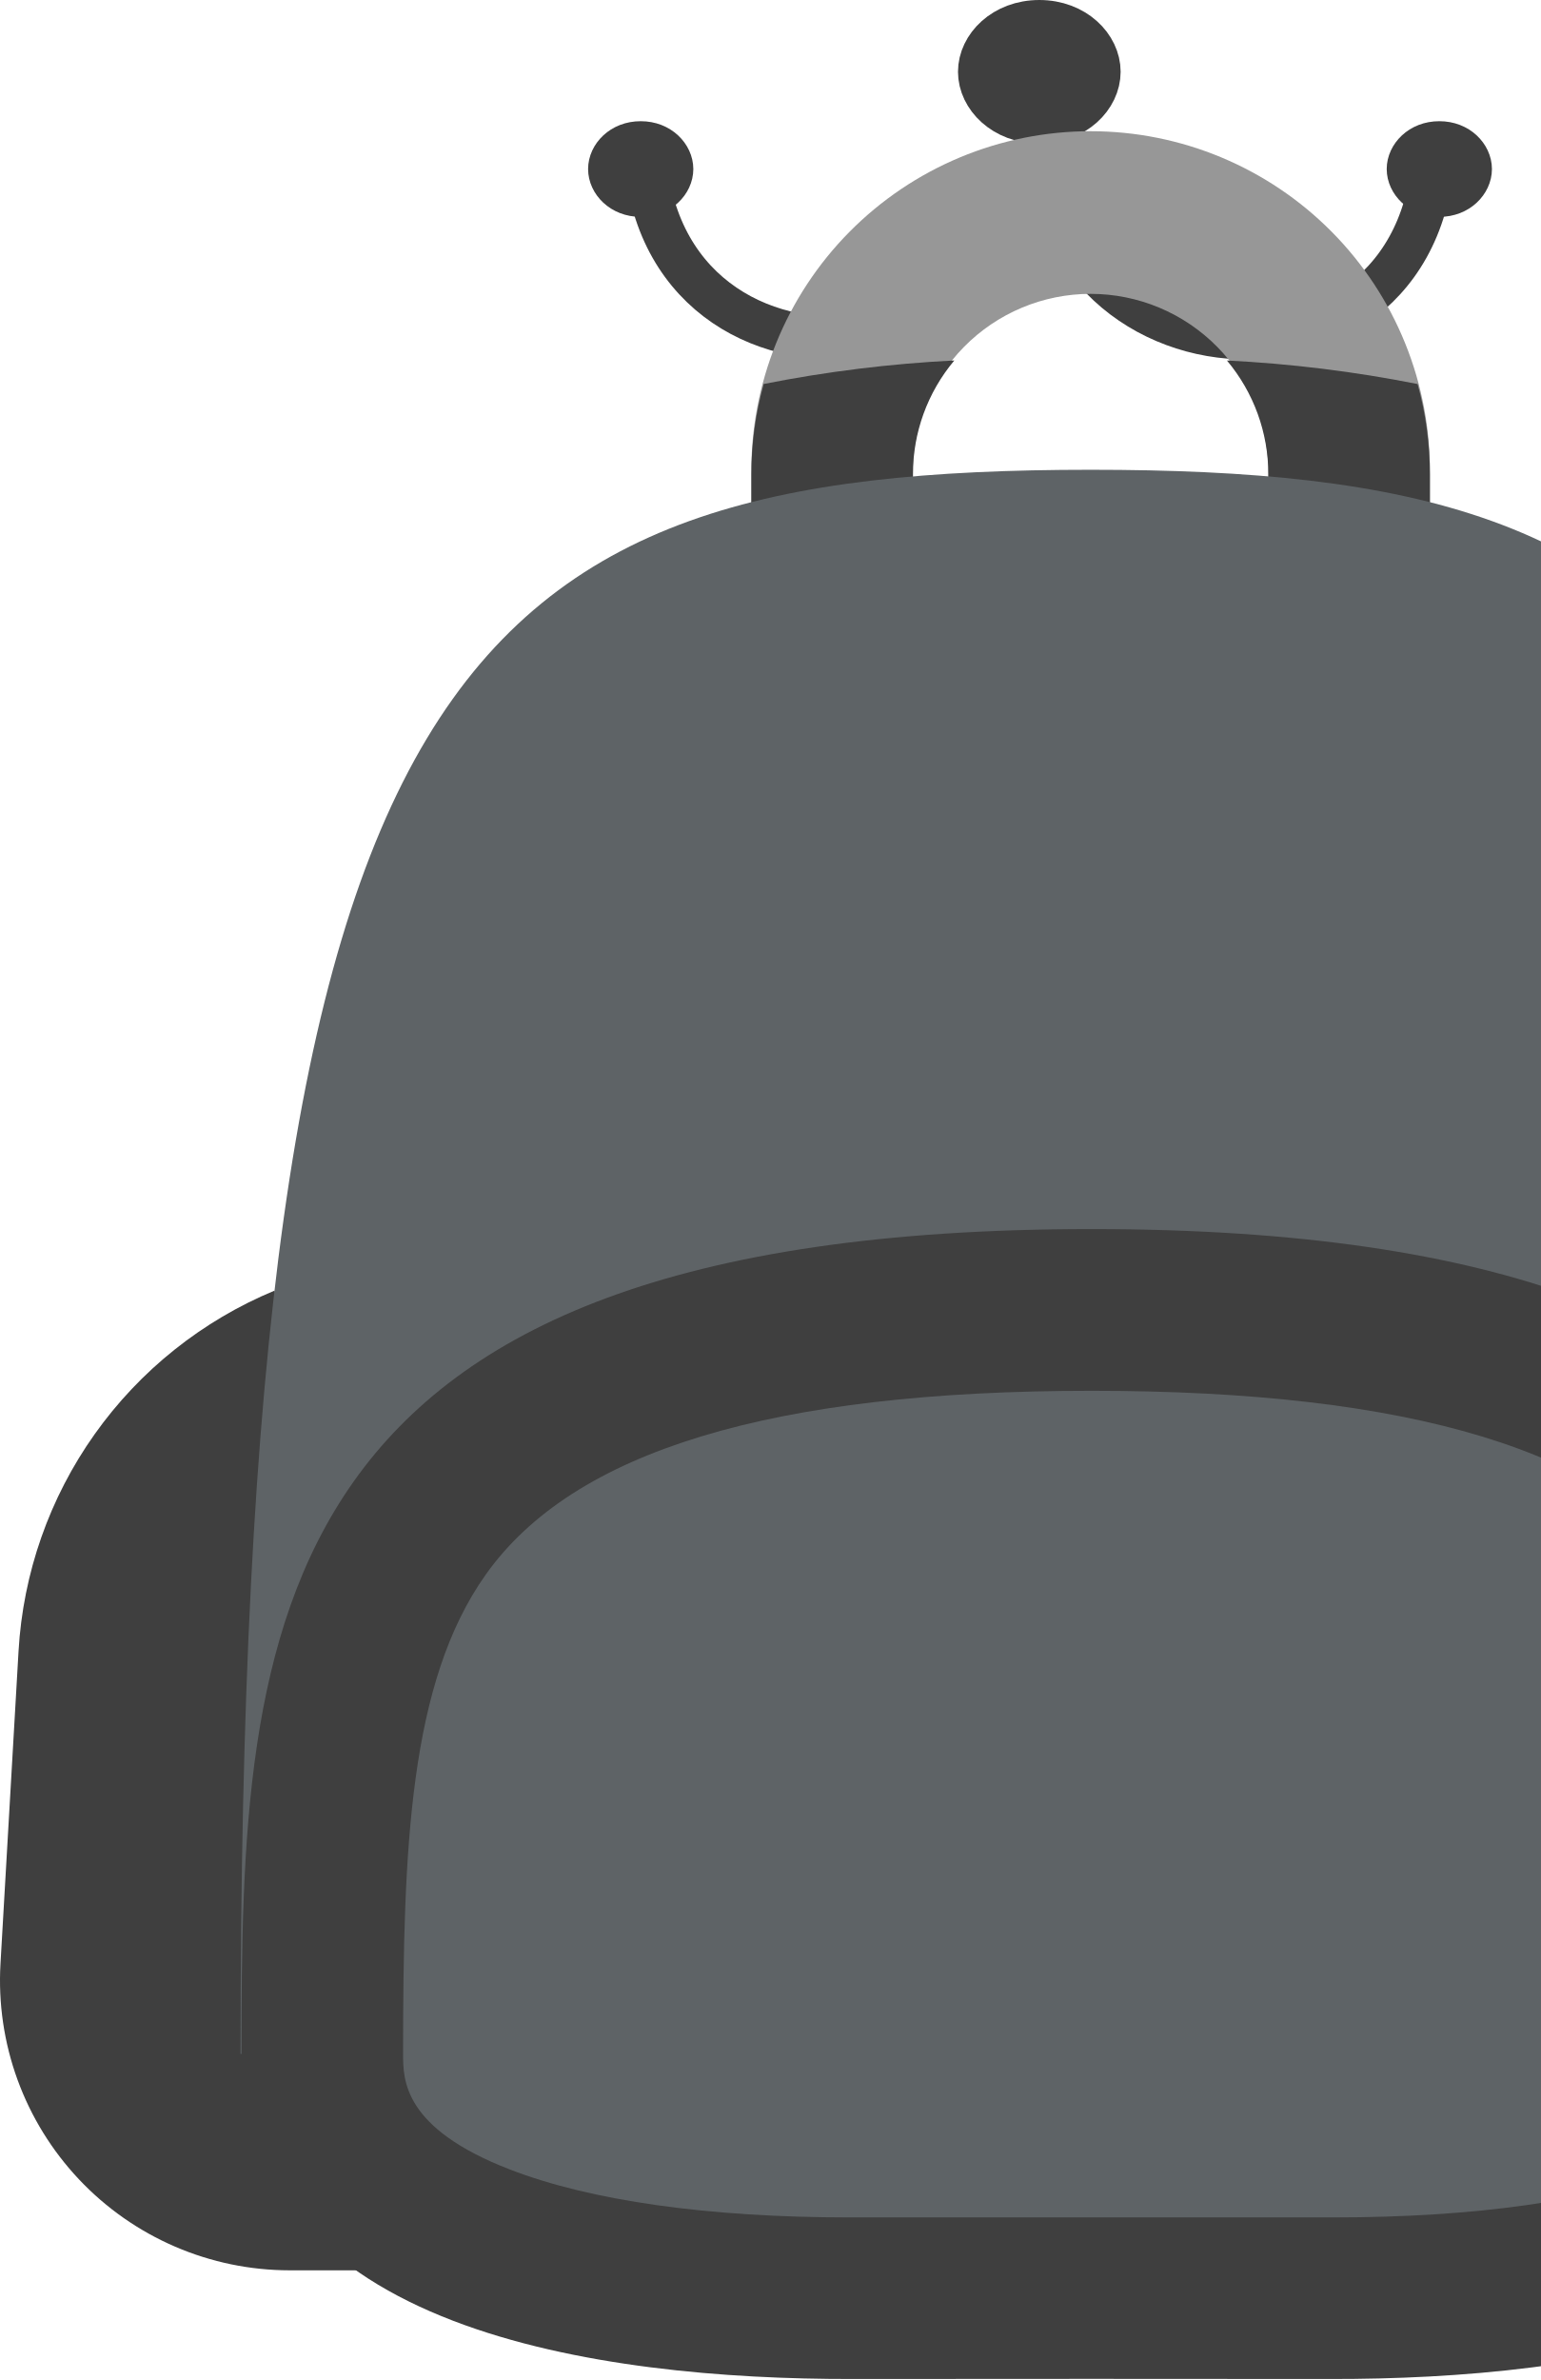
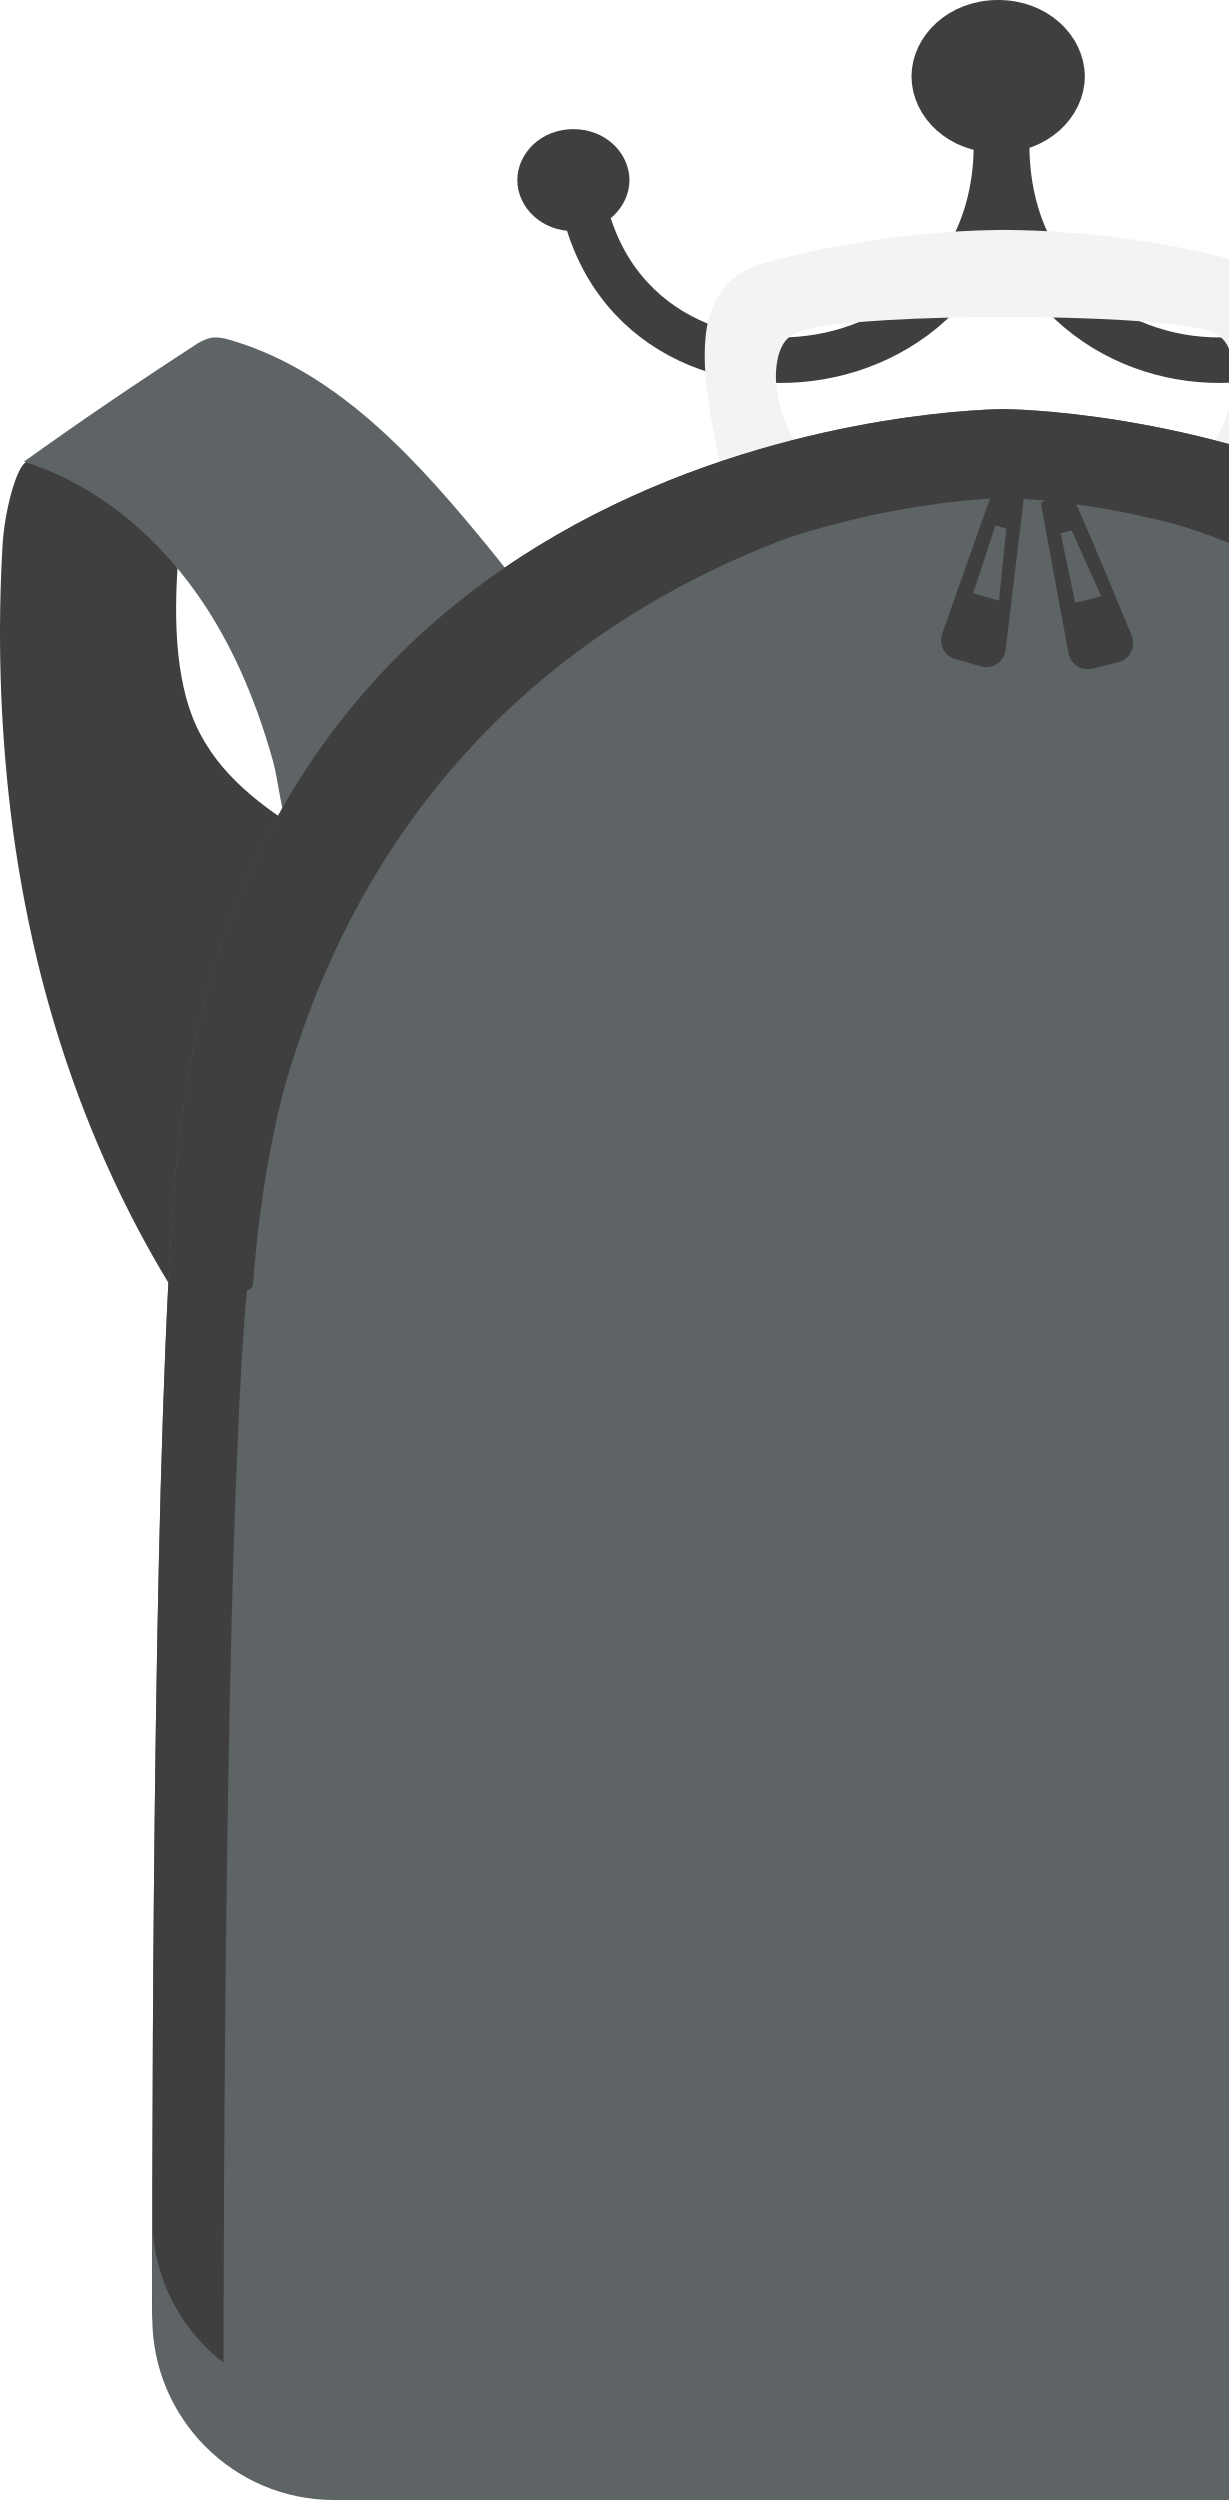
- <svg xmlns="http://www.w3.org/2000/svg" width="505" height="780" viewBox="0 0 505 780" fill="none">
-   <path d="M360.333 23.519C360.333 31.844 352.382 40.038 340.678 40.038C328.974 40.038 321.023 31.844 321.023 23.519C321.023 15.193 328.974 7 340.678 7C352.382 7 360.333 15.193 360.333 23.519Z" fill="#3F3F3F" stroke="#3F3F3F" stroke-width="14" />
-   <path d="M220.266 55.401C220.266 59.581 216.321 64.08 210.019 64.08C203.717 64.08 199.771 59.581 199.771 55.401C199.771 51.22 203.717 46.721 210.019 46.721C216.321 46.721 220.266 51.22 220.266 55.401Z" fill="#3F3F3F" stroke="#3F3F3F" stroke-width="14" />
-   <path d="M335.137 13.588C368.178 120.69 227.882 143.791 212.633 60.314" stroke="#3F3F3F" stroke-width="14" stroke-linecap="round" stroke-linejoin="round" />
-   <path d="M461.551 55.401C461.551 59.581 465.496 64.08 471.798 64.08C478.1 64.08 482.045 59.581 482.045 55.401C482.045 51.22 478.1 46.721 471.798 46.721C465.496 46.721 461.551 51.22 461.551 55.401Z" fill="#3F3F3F" stroke="#3F3F3F" stroke-width="14" />
-   <path d="M348.231 13.588C315.732 120.69 453.727 143.791 468.727 60.314" stroke="#3F3F3F" stroke-width="14" stroke-linecap="round" stroke-linejoin="round" />
-   <path d="M442.238 230.372C438.76 230.374 435.316 229.691 432.103 228.361C428.889 227.032 425.969 225.082 423.51 222.624C421.05 220.165 419.099 217.246 417.768 214.034C416.436 210.821 415.751 207.378 415.751 203.9V155.481C415.873 147.754 414.456 140.08 411.583 132.907C408.71 125.733 404.438 119.203 399.017 113.696C393.596 108.189 387.133 103.815 380.006 100.83C372.878 97.845 365.228 96.308 357.5 96.308C349.772 96.308 342.122 97.845 334.994 100.83C327.867 103.815 321.404 108.189 315.983 113.696C310.562 119.203 306.29 125.733 303.417 132.907C300.544 140.08 299.127 147.754 299.249 155.481V203.9C299.088 210.816 296.227 217.394 291.279 222.229C286.331 227.063 279.687 229.77 272.77 229.77C265.852 229.77 259.208 227.063 254.26 222.229C249.312 217.394 246.451 210.816 246.29 203.9V155.481C246.123 140.77 248.876 126.172 254.39 112.533C259.904 98.894 268.069 86.484 278.412 76.023C288.756 65.561 301.072 57.256 314.647 51.587C328.223 45.919 342.788 43 357.5 43C372.212 43 386.777 45.919 400.353 51.587C413.928 57.256 426.244 65.561 436.588 76.023C446.931 86.484 455.096 98.894 460.61 112.533C466.124 126.172 468.877 140.77 468.71 155.481V203.9C468.71 210.921 465.921 217.654 460.956 222.619C455.992 227.583 449.258 230.372 442.238 230.372Z" fill="#979797" />
-   <path d="M90.001 422.973C66.322 432.799 45.891 449.097 31.048 469.999C16.204 490.901 7.549 515.562 6.075 541.156L0.157 643.611C-0.586 656.52 1.315 669.446 5.742 681.595C10.17 693.744 17.032 704.861 25.908 714.265C34.783 723.669 45.485 731.162 57.358 736.284C69.231 741.407 82.025 744.051 94.956 744.055H159.29L90.001 422.973Z" fill="#3F3F3F" />
-   <path d="M272.763 230.372C279.785 230.372 286.52 227.584 291.487 222.62C296.453 217.656 299.246 210.922 299.249 203.9V155.481C299.228 141.821 304.036 128.594 312.823 118.136C291.831 119.184 270.944 121.762 250.327 125.849C247.65 135.494 246.292 145.457 246.291 155.466V203.886C246.289 207.363 246.972 210.807 248.302 214.021C249.631 217.234 251.581 220.154 254.039 222.614C256.498 225.073 259.417 227.024 262.629 228.356C265.842 229.687 269.285 230.372 272.763 230.372Z" fill="#3F3F3F" />
-   <path d="M415.751 155.481V203.9C415.912 210.816 418.773 217.394 423.721 222.229C428.669 227.063 435.313 229.77 442.23 229.77C449.148 229.77 455.792 227.063 460.74 222.229C465.688 217.394 468.549 210.816 468.71 203.9V155.481C468.709 145.471 467.351 135.508 464.673 125.863C444.058 121.77 423.17 119.192 402.178 118.15C410.956 128.607 415.763 141.827 415.751 155.481Z" fill="#3F3F3F" />
-   <path d="M636.145 673.128C636.145 215.994 566.309 153.958 357.492 153.958C148.675 153.958 78.84 215.994 78.84 673.128H636.145Z" fill="#5E6366" />
-   <path d="M357.809 402.806C84.356 402.806 79.156 533.284 79.156 673.128C79.156 764.006 196.937 779.777 279.298 779.676C331.638 779.619 383.974 779.619 436.305 779.676C518.723 779.777 636.447 764.006 636.447 673.128C636.461 533.299 631.276 402.806 357.809 402.806Z" fill="#3F3F3F" />
-   <path d="M436.377 726.718C410.197 726.718 384.008 726.718 357.809 726.718H279.24H278.551C232.214 726.718 193.677 721.289 167.09 710.99C132.129 697.46 132.129 681.631 132.129 673.128C132.129 605.806 134.125 551.498 159.161 516.135C187.888 475.515 252.912 455.808 357.809 455.808C462.706 455.808 527.701 475.558 556.456 516.135C581.506 551.498 583.474 605.878 583.474 673.128C583.474 681.631 583.474 697.46 548.513 710.99C521.941 721.274 483.403 726.718 437.067 726.718H436.377Z" fill="#5E6366" />
+ <svg xmlns="http://www.w3.org/2000/svg" width="378" height="769" viewBox="0 0 378 769" fill="none">
+   <path d="M326.688 23.519C326.688 31.844 318.738 40.038 307.034 40.038C295.33 40.038 287.379 31.844 287.379 23.519C287.379 15.193 295.33 7 307.034 7C318.738 7 326.688 15.193 326.688 23.519Z" fill="#3F3F3F" stroke="#3F3F3F" stroke-width="14" />
+   <path d="M186.621 55.401C186.621 59.581 182.676 64.08 176.374 64.08C170.072 64.08 166.127 59.581 166.127 55.401C166.127 51.22 170.072 46.721 176.374 46.721C182.676 46.721 186.621 51.22 186.621 55.401Z" fill="#3F3F3F" stroke="#3F3F3F" stroke-width="14" />
+   <path d="M301.493 13.588C334.533 120.69 194.238 143.791 178.988 60.314" stroke="#3F3F3F" stroke-width="14" stroke-linecap="round" stroke-linejoin="round" />
+   <path d="M314.586 13.588C282.087 120.69 420.083 143.791 435.082 60.314" stroke="#3F3F3F" stroke-width="14" stroke-linecap="round" stroke-linejoin="round" />
+   <path d="M11.503 295.638C22.666 341.772 42.605 386.011 71.681 423.537C77.135 411.322 85.84 400.913 93.88 390.223C113.291 364.418 129.297 336.223 141.503 306.334C143.495 301.439 145.386 295.874 143.291 291.017C142.167 288.426 140.034 286.422 137.907 284.565C112.975 262.79 74.089 253.275 60.327 223.191C47.158 194.472 58.2 141.764 65.014 110.231C64.701 111.667 11.369 139.748 7.767 142.307C4.727 144.476 1.381 157.853 0.813 167.279C-0.805 194.61 -0.006 222.031 3.201 249.222C5.059 264.843 7.831 280.341 11.503 295.638Z" fill="#3F3F3F" />
+   <path d="M63.371 186.764C50.1 166.316 30.65 149.248 7.348 142.01C24.536 129.702 42.016 117.799 59.787 106.302C61.228 105.246 62.849 104.458 64.57 103.978C66.821 103.494 69.149 104.074 71.356 104.736C104.893 114.794 129.439 142.812 151.543 169.932C156.772 176.349 162.046 182.919 165.062 190.622C165.908 192.487 166.312 194.522 166.242 196.568C166.038 198.987 164.75 201.171 163.436 203.221C148.915 225.834 127.507 243.232 104.836 257.696C86.425 269.436 87.318 246.135 83.989 234.186C79.346 217.538 72.81 201.311 63.371 186.764Z" fill="#5E6366" />
+   <path d="M401.058 103.003C400.281 95.806 397.101 88.508 391.099 84.449C387.754 82.188 383.791 81.051 379.885 80.035C356.76 74.028 332.978 70.9 309.082 70.723C285.186 70.9 261.403 74.028 238.279 80.035C234.373 81.051 230.41 82.188 227.064 84.481C221.062 88.508 217.883 95.806 217.099 103.003C215.315 119.517 221.253 138.065 223.471 154.452C225.733 171.233 242.917 165.072 254.38 159.451C255.196 159.051 256.062 158.568 256.4 157.73C256.814 156.701 256.279 155.551 255.763 154.585C251.838 147.554 247.014 141.031 243.44 133.815C239.865 126.6 237.565 118.387 239.19 110.504C239.719 107.913 240.764 105.277 242.835 103.619C244.37 102.387 246.32 101.809 248.225 101.32C268.022 96.238 350.173 96.238 369.989 101.32C371.901 101.809 373.844 102.387 375.38 103.619C377.451 105.277 378.489 107.913 379.025 110.504C380.643 118.387 378.349 126.606 374.775 133.815C371.2 141.024 366.377 147.554 362.452 154.585C361.91 155.551 361.375 156.701 361.814 157.73C362.152 158.568 363.019 159.051 363.834 159.451C375.303 165.072 392.507 171.233 394.744 154.452C396.91 138.052 402.849 119.498 401.058 103.003Z" fill="#F1F3F4" />
+   <path d="M563.317 361.8C543.569 125.85 308.615 125.85 308.615 125.85C308.615 125.85 73.661 125.85 53.913 361.8C47.52 438.224 46.78 617.937 46.843 709.534C46.868 740.354 71.868 765.324 102.699 765.324H514.531C545.362 765.324 570.362 740.354 570.387 709.534C570.451 617.937 569.71 438.224 563.317 361.8Z" fill="#5E6366" />
+   <path d="M563.32 361.645C543.572 125.85 308.618 125.85 308.618 125.85C308.618 125.85 73.664 125.85 53.916 361.645C47.523 438.019 46.783 617.613 46.847 709.151C46.845 726.494 54.934 742.846 68.726 753.38C68.726 656.1 69.568 481.63 75.209 405.772C93.304 162.342 307.994 149.912 307.994 149.912C307.994 149.912 523.932 162.342 542.028 405.772C547.668 481.623 548.511 656.1 548.511 753.38C562.302 742.846 570.391 726.494 570.39 709.151C570.454 617.613 569.714 438.019 563.32 361.645Z" fill="#3F3F3F" />
+   <path d="M514.533 738.277H102.691C72.007 738.278 47.068 713.432 46.84 682.634C46.84 693.522 46.84 703.705 46.84 712.979C46.864 743.926 71.865 769 102.697 769H514.533C545.365 769 570.366 743.926 570.39 712.979C570.39 703.705 570.39 693.522 570.39 682.634C570.166 713.436 545.221 738.285 514.533 738.277Z" fill="#5E6366" />
+   <path d="M542.49 396.916C541.35 396.916 540.404 396.036 540.32 394.899C531.049 269.983 468.663 210.935 417.96 183.4C362.995 153.547 309.587 153.203 309.083 153.203C308.579 153.203 255.012 153.573 200.04 183.489C149.427 211.038 87.105 270.104 77.84 394.899C77.738 396.096 76.697 396.99 75.498 396.91C74.299 396.818 73.4 395.773 73.488 394.574C77.642 338.609 92.631 290.85 117.95 252.632C138.261 222.001 165.233 197.426 198.12 179.564C254.074 149.189 308.541 148.857 309.083 148.857C309.626 148.857 364.112 149.208 420.047 179.584C452.934 197.452 479.899 222.026 500.21 252.651C525.561 290.869 540.518 338.628 544.672 394.593C544.76 395.793 543.861 396.837 542.662 396.929L542.49 396.916Z" fill="#3F3F3F" />
+   <path fill-rule="evenodd" clip-rule="evenodd" d="M315.02 152.386L309.324 199.897C309.107 201.645 308.148 203.215 306.698 204.194C305.248 205.173 303.454 205.462 301.789 204.985L293.741 202.678C292.173 202.229 290.863 201.142 290.12 199.673C289.377 198.204 289.268 196.484 289.818 194.919C290.047 194.269 290.291 193.578 290.547 192.851C295.558 178.645 305.416 150.694 305.641 150.365L315.02 152.386ZM306.189 161.637L299.35 182.485L307.283 184.759L309.545 162.6L306.189 161.637Z" fill="#3F3F3F" />
+   <path fill-rule="evenodd" clip-rule="evenodd" d="M329.314 151.661C330.621 152.913 348.065 195.463 348.065 195.463C348.756 197.08 348.712 198.919 347.944 200.493C347.176 202.067 345.762 203.217 344.075 203.639L335.951 205.666C334.368 206.059 332.691 205.774 331.316 204.877C329.941 203.98 328.99 202.552 328.687 200.928C326.107 187.088 320.155 155.046 320.182 154.629C320.182 154.629 328.008 150.41 329.314 151.661ZM326.267 164.03L330.736 185.418L338.743 183.415L329.658 163.185L326.267 164.03Z" fill="#3F3F3F" />
+   <path d="M438.555 316.948C402.91 259.472 319.59 250.9 308.338 249.981V249.886L307.7 249.93L307.061 249.886V249.981C295.81 250.887 212.483 259.459 176.845 316.948C132.375 388.648 123.154 592.068 121.251 668.13C121.06 675.809 123.981 683.241 129.353 688.739C134.724 694.237 142.091 697.336 149.782 697.334H465.617C473.308 697.334 480.673 694.235 486.045 688.737C491.416 683.239 494.338 675.809 494.148 668.13C492.245 592.068 483.024 388.648 438.555 316.948Z" fill="#5E6366" />
</svg>
